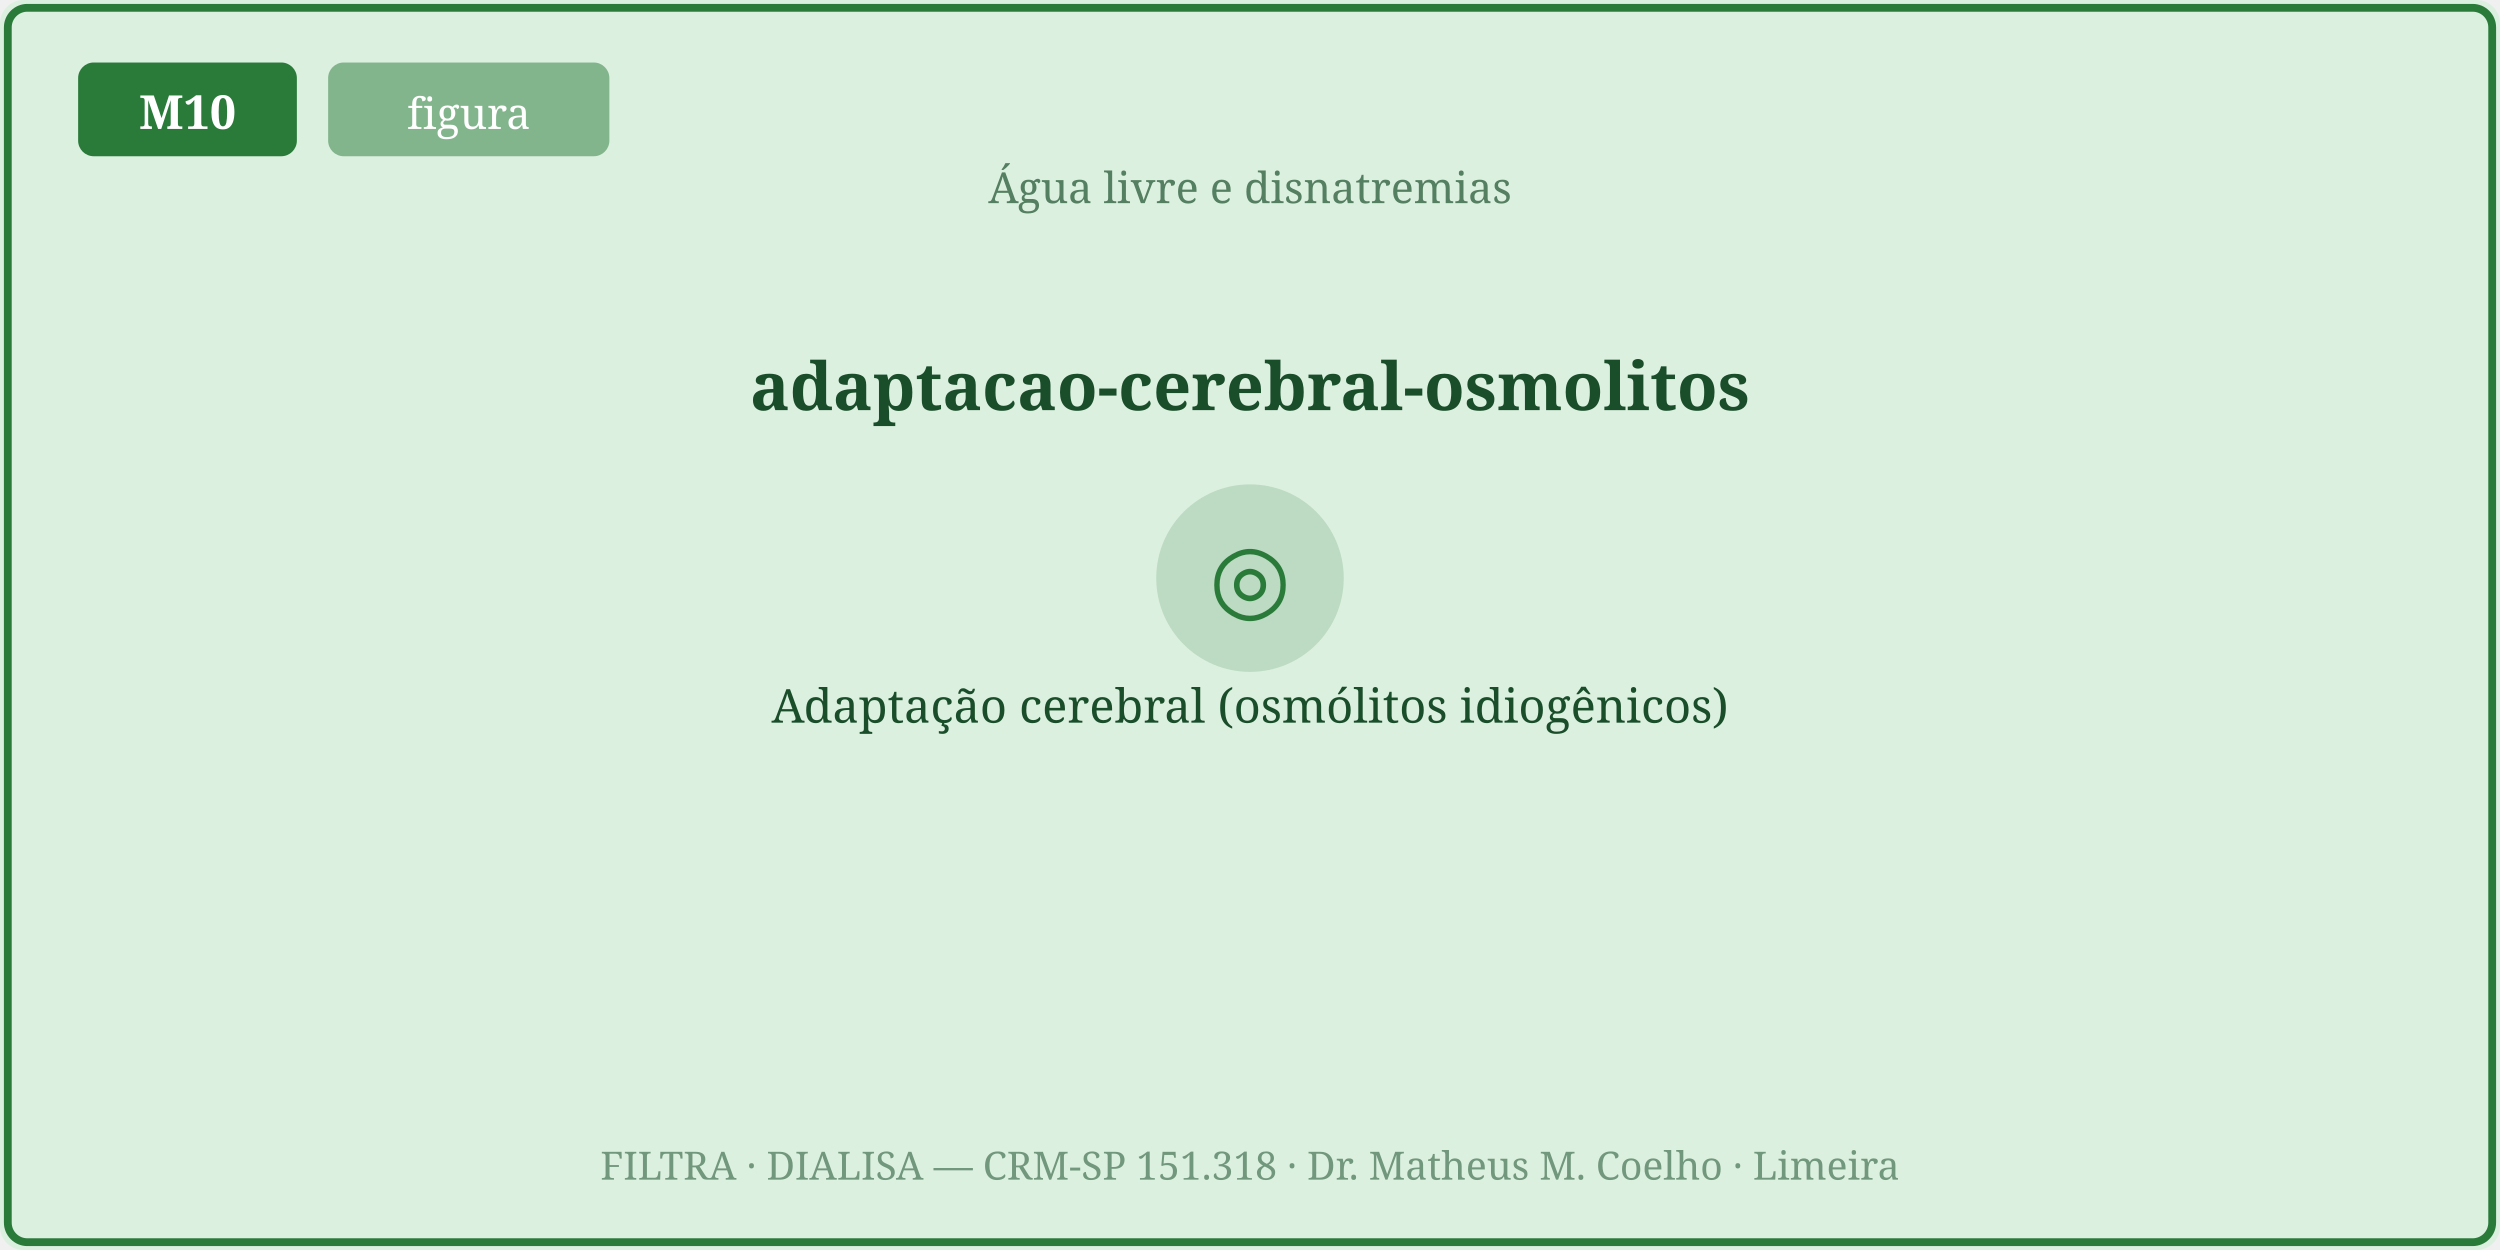
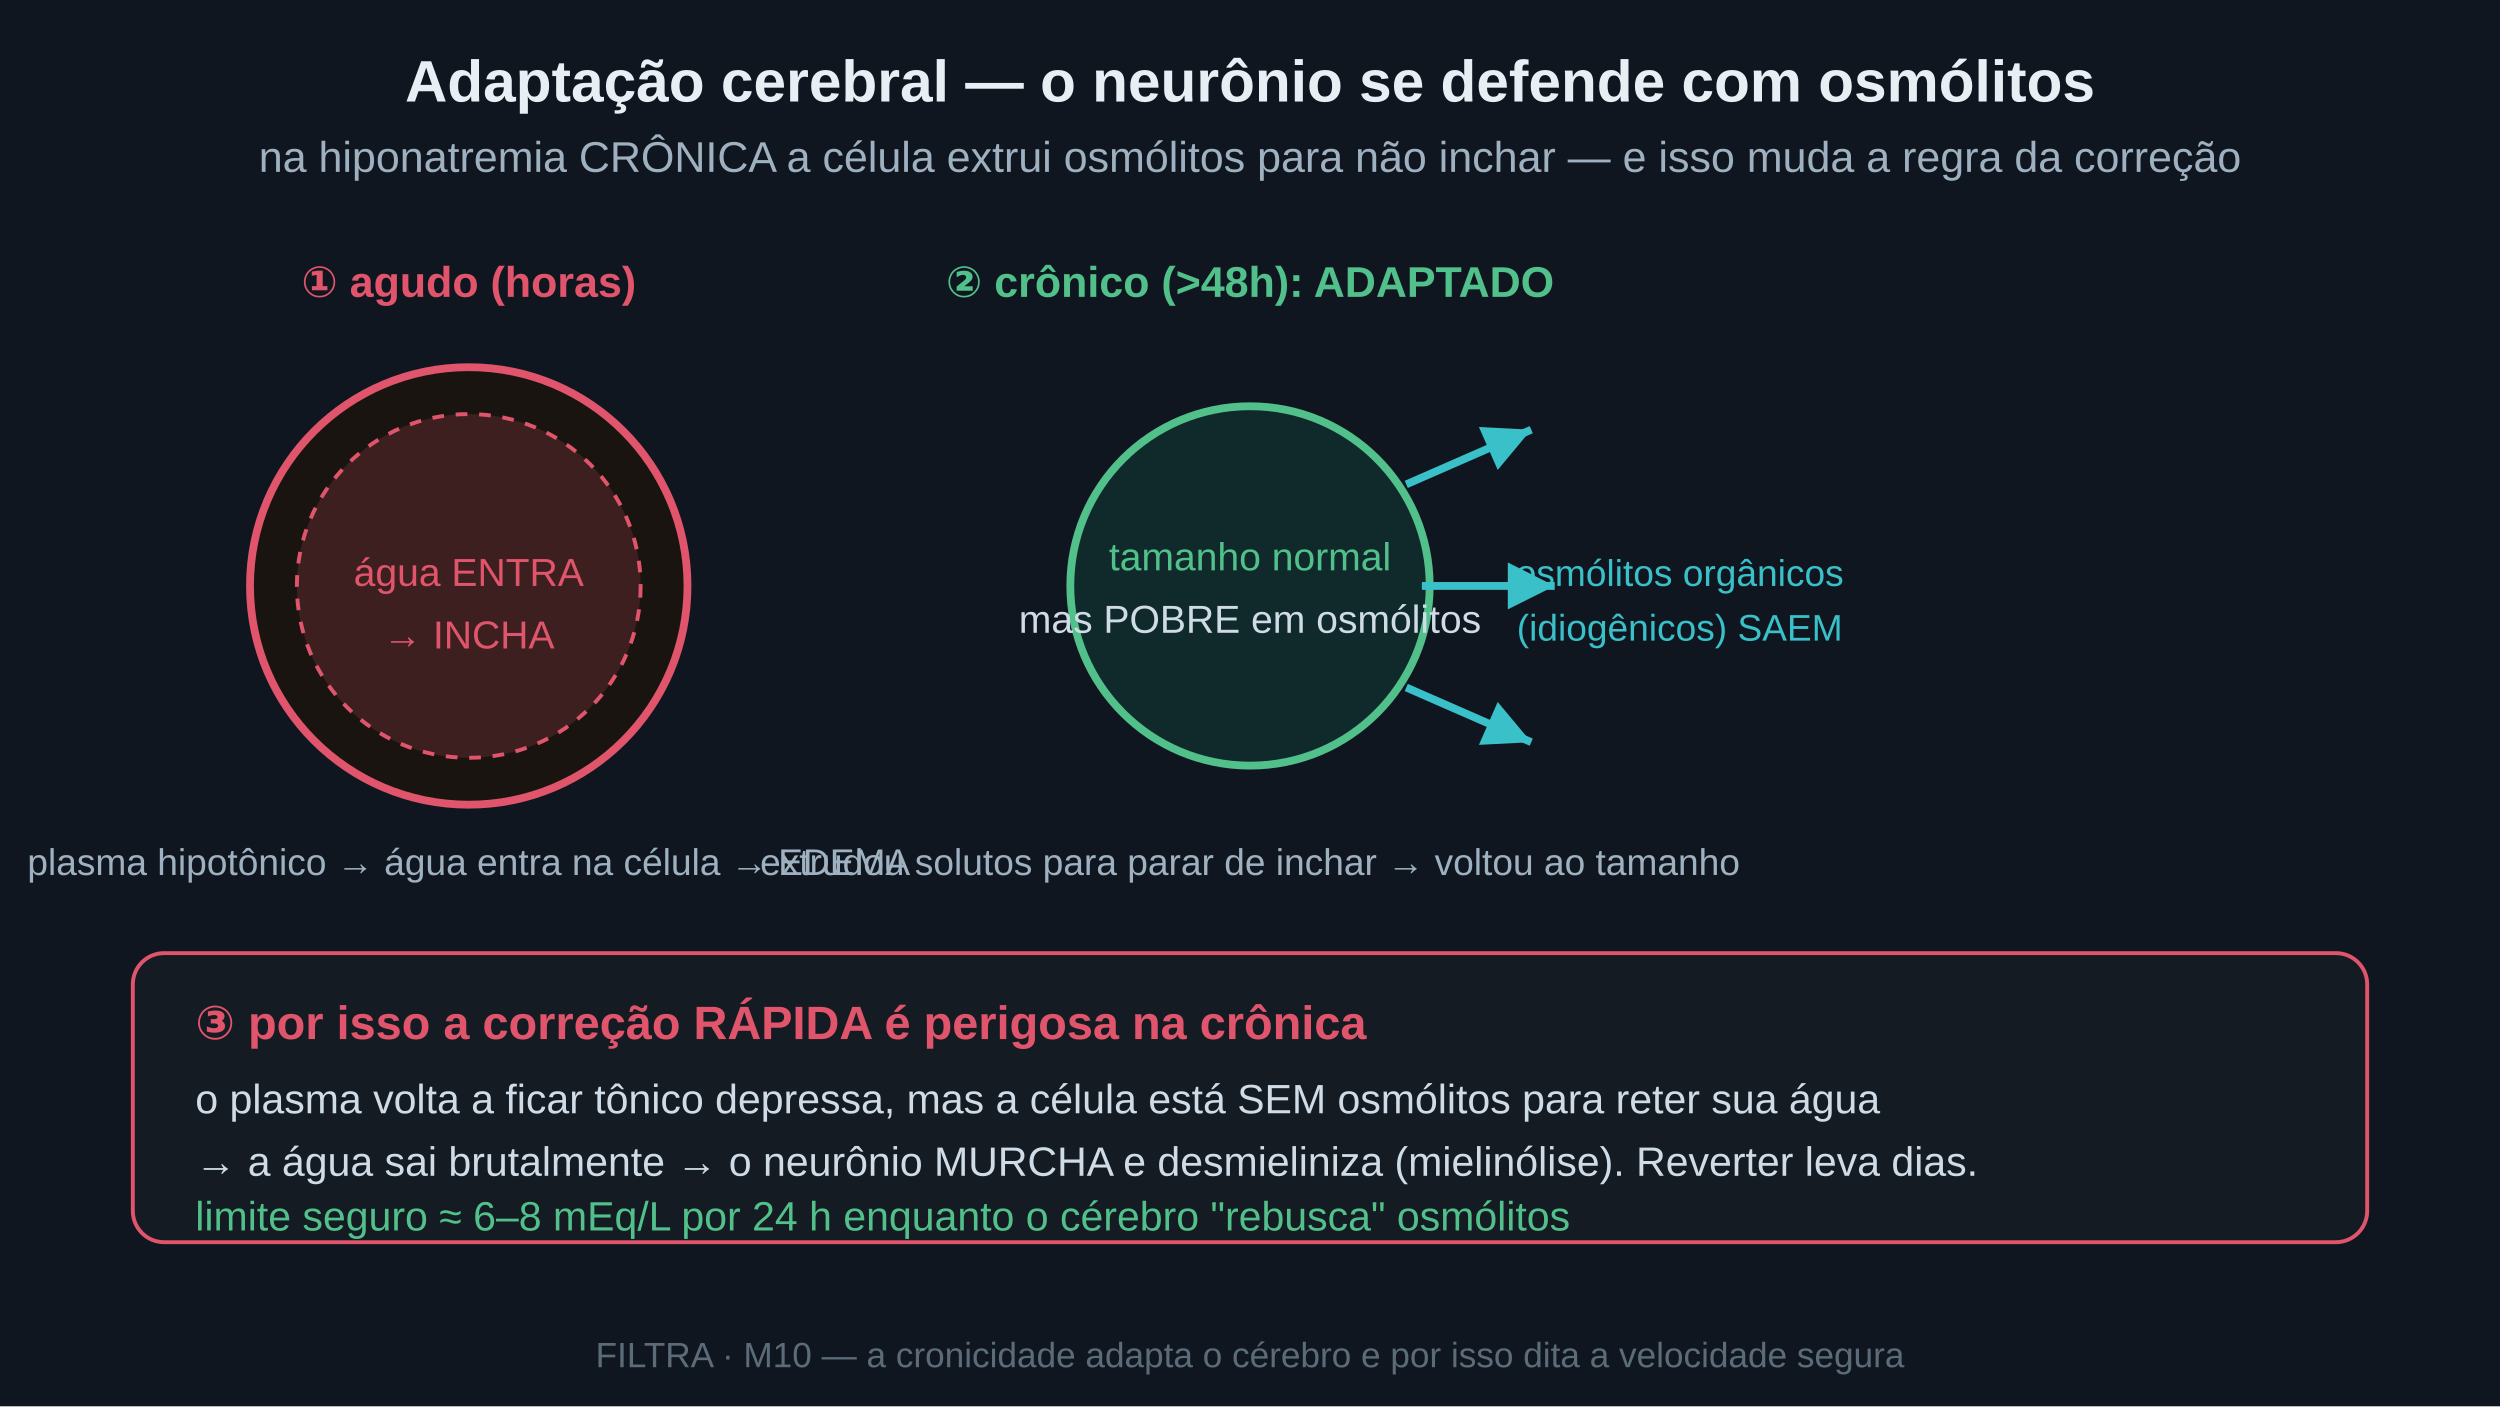
- <svg xmlns="http://www.w3.org/2000/svg" viewBox="0 0 640 320" font-family="Georgia,serif">
-   <rect width="640" height="320" fill="#dcf0e0" rx="6" />
-   <rect x="2" y="2" width="636" height="316" rx="5" fill="none" stroke="#2a7a3a" stroke-width="2" />
-   <rect x="20" y="16" width="56" height="24" rx="4" fill="#2a7a3a" />
-   <text x="48" y="33" text-anchor="middle" font-size="12" font-weight="bold" fill="white">M10</text>
-   <rect x="84" y="16" width="72" height="24" rx="4" fill="#2a7a3a" opacity="0.5" />
-   <text x="120" y="33" text-anchor="middle" font-size="11" fill="white">figura</text>
-   <text x="320" y="52" text-anchor="middle" font-size="11" fill="#1a4e2a" opacity="0.7">Água livre e disnatremias</text>
-   <text x="320" y="105" text-anchor="middle" font-size="17" font-weight="bold" fill="#1a4e2a">adaptacao-cerebral-osmolitos</text>
-   <circle cx="320" cy="148" r="24" fill="#2a7a3a" opacity="0.18" />
-   <text x="320" y="156" text-anchor="middle" font-size="24" fill="#2a7a3a">◎</text>
-   <text x="320" y="185" text-anchor="middle" font-size="12" fill="#1a4e2a">Adaptação cerebral (osmólitos idiogênicos)</text>
-   <text x="320" y="302" text-anchor="middle" font-size="10" fill="#1a4e2a" opacity="0.55">FILTRA · DIALISA — CRM-SP 151.318 · Dr. Matheus M. Coelho · Limeira</text>
+ <svg xmlns="http://www.w3.org/2000/svg" viewBox="0 0 640 360" font-family="system-ui,Segoe UI,Arial,sans-serif">
+   <rect width="640" height="360" fill="#0f1620" />
+   <text x="320" y="26" text-anchor="middle" font-size="15" font-weight="700" fill="#e7eef4">Adaptação cerebral — o neurônio se defende com osmólitos</text>
+   <text x="320" y="44" text-anchor="middle" font-size="11" fill="#9fb1c0">na hiponatremia CRÔNICA a célula extrui osmólitos para não inchar — e isso muda a regra da correção</text>
+   <text x="120" y="76" text-anchor="middle" font-size="11" font-weight="700" fill="#e0556b">① agudo (horas)</text>
+   <circle cx="120" cy="150" r="56" fill="#1a1410" stroke="#e0556b" stroke-width="2" />
+   <circle cx="120" cy="150" r="44" fill="#e0556b" fill-opacity="0.18" stroke="#e0556b" stroke-dasharray="3 3" />
+   <text x="120" y="150" text-anchor="middle" font-size="10" fill="#e0556b">água ENTRA</text>
+   <text x="120" y="166" text-anchor="middle" font-size="10" fill="#e0556b">→ INCHA</text>
+   <text x="120" y="224" text-anchor="middle" font-size="9.5" fill="#9fb1c0">plasma hipotônico → água entra na célula → EDEMA</text>
+   <text x="320" y="76" text-anchor="middle" font-size="11" font-weight="700" fill="#52c08a">② crônico (&gt;48h): ADAPTADO</text>
+   <circle cx="320" cy="150" r="46" fill="#102a2c" stroke="#52c08a" stroke-width="2" />
+   <text x="320" y="146" text-anchor="middle" font-size="10" fill="#52c08a">tamanho normal</text>
+   <text x="320" y="162" text-anchor="middle" font-size="10" fill="#cfdbe6">mas POBRE em osmólitos</text>
+   <line x1="360" y1="124" x2="392" y2="110" stroke="#39c0c8" stroke-width="2" marker-end="url(#b)" />
+   <line x1="364" y1="150" x2="398" y2="150" stroke="#39c0c8" stroke-width="2" marker-end="url(#b)" />
+   <line x1="360" y1="176" x2="392" y2="190" stroke="#39c0c8" stroke-width="2" marker-end="url(#b)" />
+   <text x="430" y="150" text-anchor="middle" font-size="9.5" fill="#39c0c8">osmólitos orgânicos</text>
+   <text x="430" y="164" text-anchor="middle" font-size="9.5" fill="#39c0c8">(idiogênicos) SAEM</text>
+   <text x="320" y="224" text-anchor="middle" font-size="9.5" fill="#9fb1c0">extrudou solutos para parar de inchar → voltou ao tamanho</text>
+   <rect x="34" y="244" width="572" height="74" rx="8" fill="#141b22" stroke="#e0556b" />
+   <text x="50" y="266" font-size="12" font-weight="700" fill="#e0556b">③ por isso a correção RÁPIDA é perigosa na crônica</text>
+   <text x="50" y="285" font-size="10.5" fill="#cfdbe6">o plasma volta a ficar tônico depressa, mas a célula está SEM osmólitos para reter sua água</text>
+   <text x="50" y="301" font-size="10.5" fill="#cfdbe6">→ a água sai brutalmente → o neurônio MURCHA e desmieliniza (mielinólise). Reverter leva dias.</text>
+   <text x="50" y="315" font-size="10.5" fill="#52c08a">limite seguro ≈ 6–8 mEq/L por 24 h enquanto o cérebro "rebusca" osmólitos</text>
+   <text x="320" y="350" text-anchor="middle" font-size="9" fill="#5b6b78">FILTRA · M10 — a cronicidade adapta o cérebro e por isso dita a velocidade segura</text>
+   <defs>
+     <marker id="b" markerWidth="8" markerHeight="8" refX="6" refY="3" orient="auto">
+       <path d="M0,0 L6,3 L0,6 Z" fill="#39c0c8" />
+     </marker>
+   </defs>
</svg>
